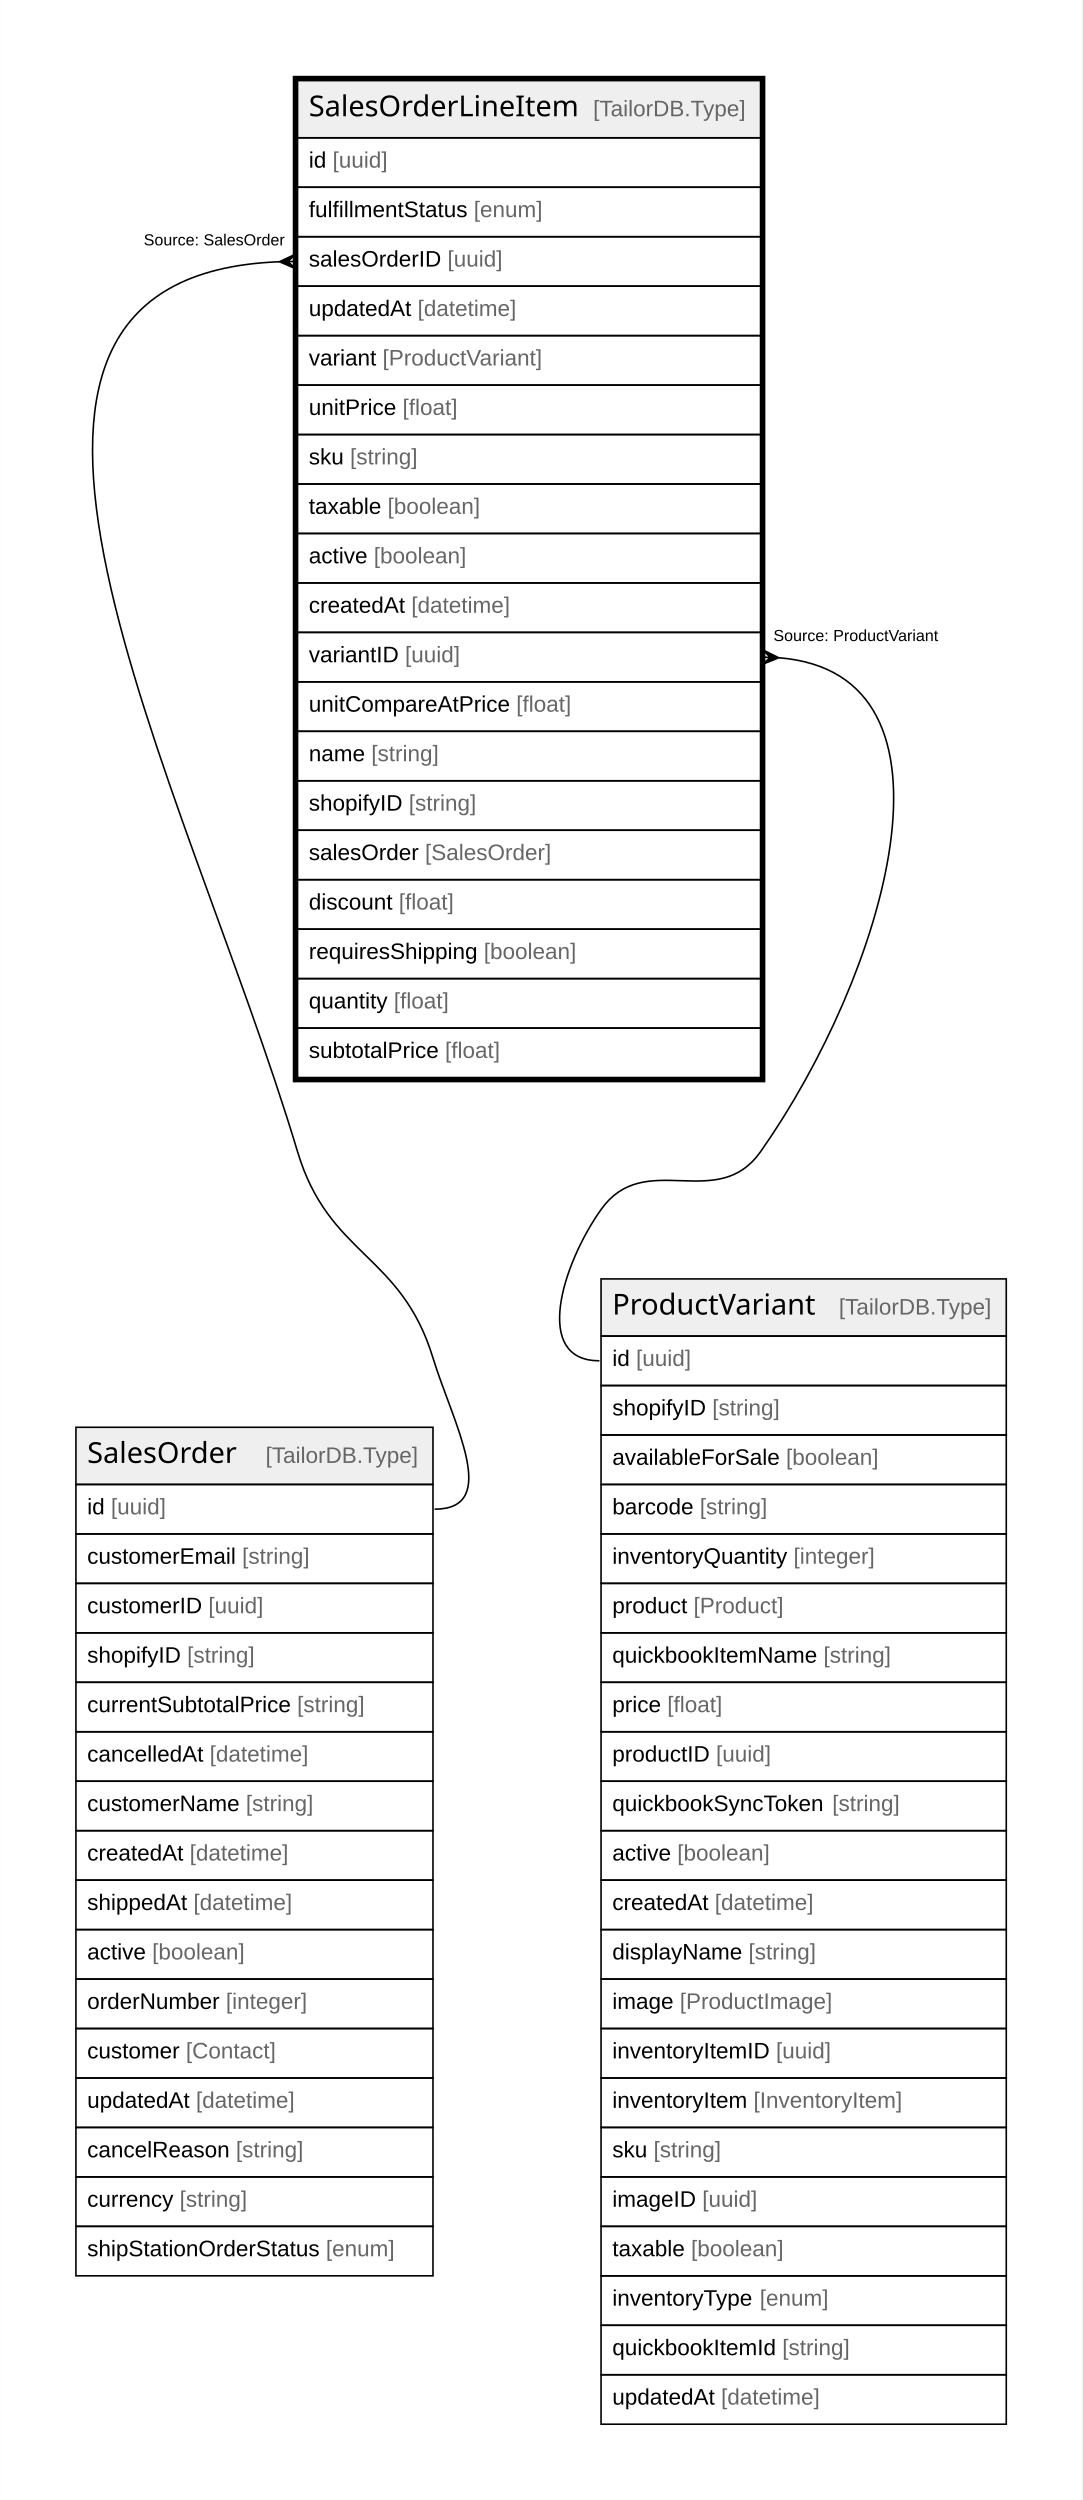
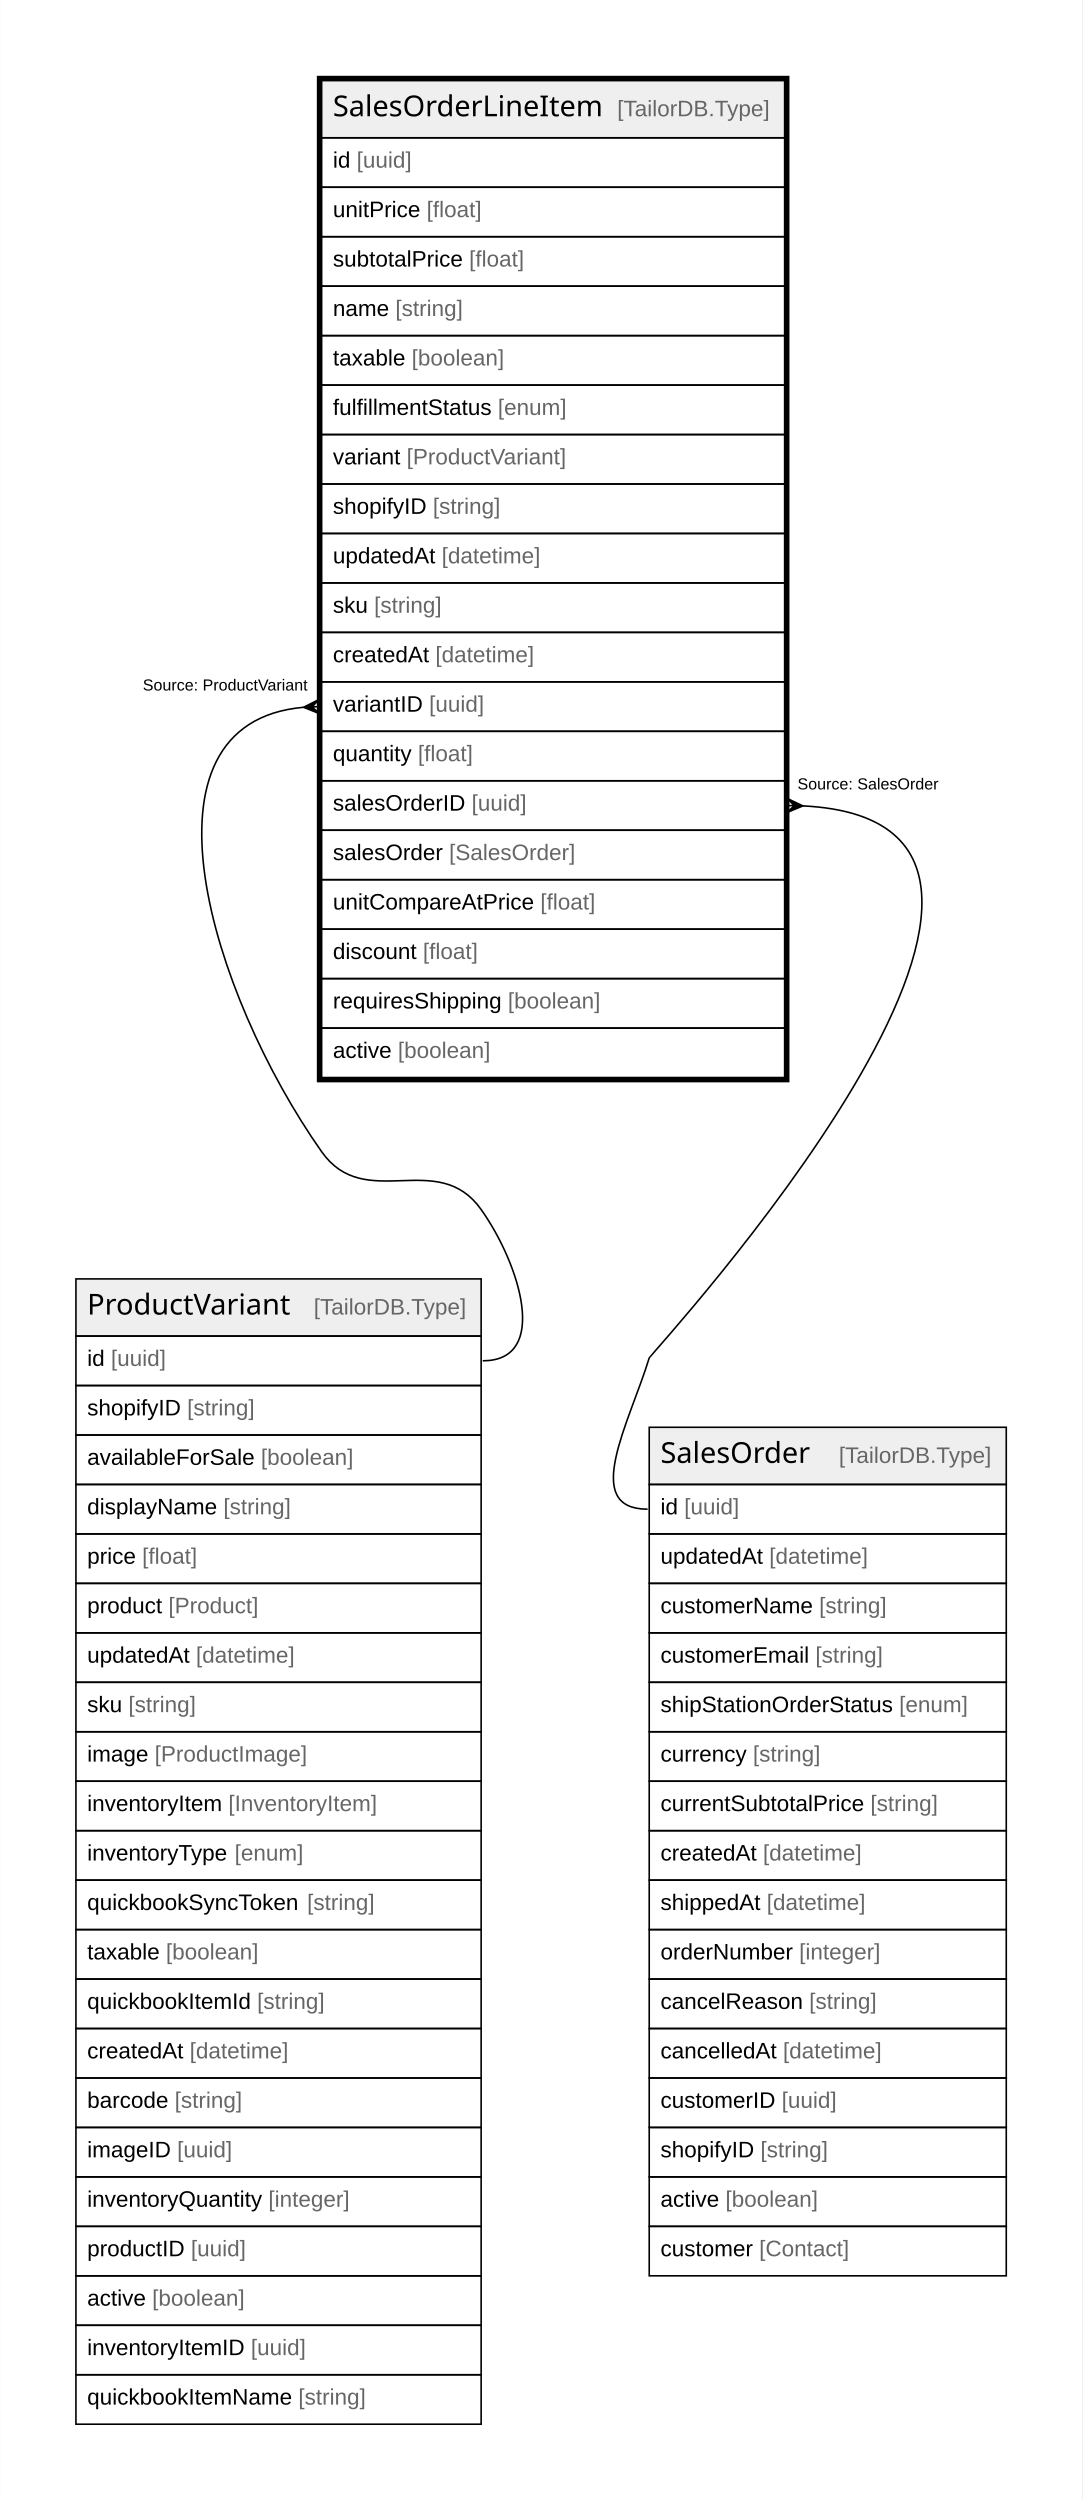
<svg xmlns="http://www.w3.org/2000/svg" width="674pt" height="1557pt" viewBox="0.00 0.00 673.74 1556.80">
  <g id="graph0" class="graph" transform="scale(1 1) rotate(0) translate(4 1552.8)">
    <polygon fill="white" stroke="none" points="-4,4 -4,-1552.8 669.74,-1552.8 669.74,4 -4,4" />
    <g id="node1" class="node">
-       <polygon fill="#efefef" stroke="none" points="181.21,-1467 181.21,-1502.6 469.52,-1502.6 469.52,-1467 181.21,-1467" />
-       <polygon fill="none" stroke="black" points="181.21,-1467 181.21,-1502.6 469.52,-1502.6 469.52,-1467 181.21,-1467" />
-       <text text-anchor="start" x="188.21" y="-1480.4" font-family="Arial Bold" font-size="18.00">SalesOrderLineItem</text>
-       <text text-anchor="start" x="334.16" y="-1480.4" font-family="Arial" font-size="14.00">    </text>
-       <text text-anchor="start" x="365.27" y="-1480.4" font-family="Arial" font-size="14.00" fill="#666666">[TailorDB.Type]</text>
-       <polygon fill="none" stroke="black" points="181.21,-1436.2 181.21,-1467 469.52,-1467 469.52,-1436.2 181.21,-1436.2" />
-       <text text-anchor="start" x="188.21" y="-1448.4" font-family="Arial" font-size="14.00">id </text>
-       <text text-anchor="start" x="203" y="-1448.4" font-family="Arial" font-size="14.00" fill="#666666">[uuid]</text>
-       <polygon fill="none" stroke="black" points="181.21,-1405.4 181.21,-1436.2 469.52,-1436.2 469.52,-1405.4 181.21,-1405.4" />
-       <text text-anchor="start" x="188.21" y="-1417.6" font-family="Arial" font-size="14.00">fulfillmentStatus </text>
-       <text text-anchor="start" x="290.92" y="-1417.6" font-family="Arial" font-size="14.00" fill="#666666">[enum]</text>
-       <polygon fill="none" stroke="black" points="181.21,-1374.6 181.21,-1405.4 469.52,-1405.4 469.52,-1374.6 181.21,-1374.6" />
-       <text text-anchor="start" x="188.21" y="-1386.8" font-family="Arial" font-size="14.00">salesOrderID </text>
-       <text text-anchor="start" x="274.57" y="-1386.8" font-family="Arial" font-size="14.00" fill="#666666">[uuid]</text>
-       <polygon fill="none" stroke="black" points="181.21,-1343.8 181.21,-1374.6 469.52,-1374.6 469.52,-1343.8 181.21,-1343.8" />
-       <text text-anchor="start" x="188.21" y="-1356" font-family="Arial" font-size="14.00">updatedAt </text>
-       <text text-anchor="start" x="255.94" y="-1356" font-family="Arial" font-size="14.00" fill="#666666">[datetime]</text>
-       <polygon fill="none" stroke="black" points="181.21,-1313 181.21,-1343.8 469.52,-1343.8 469.52,-1313 181.21,-1313" />
-       <text text-anchor="start" x="188.21" y="-1325.2" font-family="Arial" font-size="14.00">variant </text>
-       <text text-anchor="start" x="234.12" y="-1325.2" font-family="Arial" font-size="14.00" fill="#666666">[ProductVariant]</text>
-       <polygon fill="none" stroke="black" points="181.21,-1282.2 181.21,-1313 469.52,-1313 469.52,-1282.2 181.21,-1282.2" />
-       <text text-anchor="start" x="188.21" y="-1294.4" font-family="Arial" font-size="14.00">unitPrice </text>
-       <text text-anchor="start" x="246.57" y="-1294.4" font-family="Arial" font-size="14.00" fill="#666666">[float]</text>
-       <polygon fill="none" stroke="black" points="181.21,-1251.4 181.21,-1282.2 469.52,-1282.2 469.52,-1251.4 181.21,-1251.4" />
-       <text text-anchor="start" x="188.21" y="-1263.6" font-family="Arial" font-size="14.00">sku </text>
-       <text text-anchor="start" x="213.89" y="-1263.6" font-family="Arial" font-size="14.00" fill="#666666">[string]</text>
-       <polygon fill="none" stroke="black" points="181.21,-1220.6 181.21,-1251.4 469.52,-1251.4 469.52,-1220.6 181.21,-1220.6" />
-       <text text-anchor="start" x="188.21" y="-1232.8" font-family="Arial" font-size="14.00">taxable </text>
-       <text text-anchor="start" x="237.25" y="-1232.8" font-family="Arial" font-size="14.00" fill="#666666">[boolean]</text>
-       <polygon fill="none" stroke="black" points="181.21,-1189.8 181.21,-1220.6 469.52,-1220.6 469.52,-1189.8 181.21,-1189.8" />
-       <text text-anchor="start" x="188.21" y="-1202" font-family="Arial" font-size="14.00">active </text>
-       <text text-anchor="start" x="228.68" y="-1202" font-family="Arial" font-size="14.00" fill="#666666">[boolean]</text>
-       <polygon fill="none" stroke="black" points="181.21,-1159 181.21,-1189.8 469.52,-1189.8 469.52,-1159 181.21,-1159" />
-       <text text-anchor="start" x="188.21" y="-1171.2" font-family="Arial" font-size="14.00">createdAt </text>
-       <text text-anchor="start" x="252.03" y="-1171.2" font-family="Arial" font-size="14.00" fill="#666666">[datetime]</text>
-       <polygon fill="none" stroke="black" points="181.21,-1128.2 181.21,-1159 469.52,-1159 469.52,-1128.2 181.21,-1128.2" />
-       <text text-anchor="start" x="188.21" y="-1140.4" font-family="Arial" font-size="14.00">variantID </text>
-       <text text-anchor="start" x="248.12" y="-1140.4" font-family="Arial" font-size="14.00" fill="#666666">[uuid]</text>
-       <polygon fill="none" stroke="black" points="181.21,-1097.4 181.21,-1128.2 469.52,-1128.2 469.52,-1097.4 181.21,-1097.4" />
-       <text text-anchor="start" x="188.21" y="-1109.6" font-family="Arial" font-size="14.00">unitCompareAtPrice </text>
-       <text text-anchor="start" x="317.38" y="-1109.6" font-family="Arial" font-size="14.00" fill="#666666">[float]</text>
-       <polygon fill="none" stroke="black" points="181.21,-1066.6 181.21,-1097.4 469.52,-1097.4 469.52,-1066.6 181.21,-1066.6" />
-       <text text-anchor="start" x="188.21" y="-1078.8" font-family="Arial" font-size="14.00">name </text>
-       <text text-anchor="start" x="227.12" y="-1078.8" font-family="Arial" font-size="14.00" fill="#666666">[string]</text>
-       <polygon fill="none" stroke="black" points="181.21,-1035.8 181.21,-1066.6 469.52,-1066.6 469.52,-1035.8 181.21,-1035.8" />
-       <text text-anchor="start" x="188.21" y="-1048" font-family="Arial" font-size="14.00">shopifyID </text>
-       <text text-anchor="start" x="250.46" y="-1048" font-family="Arial" font-size="14.00" fill="#666666">[string]</text>
-       <polygon fill="none" stroke="black" points="181.21,-1005 181.21,-1035.8 469.52,-1035.8 469.52,-1005 181.21,-1005" />
-       <text text-anchor="start" x="188.21" y="-1017.2" font-family="Arial" font-size="14.00">salesOrder </text>
-       <text text-anchor="start" x="260.57" y="-1017.2" font-family="Arial" font-size="14.00" fill="#666666">[SalesOrder]</text>
-       <polygon fill="none" stroke="black" points="181.21,-974.2 181.21,-1005 469.52,-1005 469.52,-974.2 181.21,-974.2" />
-       <text text-anchor="start" x="188.21" y="-986.4" font-family="Arial" font-size="14.00">discount </text>
-       <text text-anchor="start" x="244.25" y="-986.4" font-family="Arial" font-size="14.00" fill="#666666">[float]</text>
-       <polygon fill="none" stroke="black" points="181.21,-943.4 181.21,-974.2 469.52,-974.2 469.52,-943.4 181.21,-943.4" />
-       <text text-anchor="start" x="188.21" y="-955.6" font-family="Arial" font-size="14.00">requiresShipping </text>
-       <text text-anchor="start" x="297.17" y="-955.6" font-family="Arial" font-size="14.00" fill="#666666">[boolean]</text>
-       <polygon fill="none" stroke="black" points="181.21,-912.6 181.21,-943.4 469.52,-943.4 469.52,-912.6 181.21,-912.6" />
-       <text text-anchor="start" x="188.21" y="-924.8" font-family="Arial" font-size="14.00">quantity </text>
-       <text text-anchor="start" x="241.14" y="-924.8" font-family="Arial" font-size="14.00" fill="#666666">[float]</text>
-       <polygon fill="none" stroke="black" points="181.21,-881.8 181.21,-912.6 469.52,-912.6 469.52,-881.8 181.21,-881.8" />
-       <text text-anchor="start" x="188.21" y="-894" font-family="Arial" font-size="14.00">subtotalPrice </text>
-       <text text-anchor="start" x="273.03" y="-894" font-family="Arial" font-size="14.00" fill="#666666">[float]</text>
-       <polygon fill="none" stroke="black" stroke-width="3" points="179.71,-880.3 179.71,-1504.1 471.02,-1504.1 471.02,-880.3 179.71,-880.3" />
+       <polygon fill="#efefef" stroke="none" points="196.21,-1467 196.21,-1502.6 484.52,-1502.6 484.52,-1467 196.21,-1467" />
+       <polygon fill="none" stroke="black" points="196.21,-1467 196.21,-1502.6 484.52,-1502.6 484.52,-1467 196.21,-1467" />
+       <text text-anchor="start" x="203.21" y="-1480.4" font-family="Arial Bold" font-size="18.00">SalesOrderLineItem</text>
+       <text text-anchor="start" x="349.16" y="-1480.4" font-family="Arial" font-size="14.00">    </text>
+       <text text-anchor="start" x="380.27" y="-1480.4" font-family="Arial" font-size="14.00" fill="#666666">[TailorDB.Type]</text>
+       <polygon fill="none" stroke="black" points="196.21,-1436.2 196.21,-1467 484.52,-1467 484.52,-1436.2 196.21,-1436.2" />
+       <text text-anchor="start" x="203.21" y="-1448.4" font-family="Arial" font-size="14.00">id </text>
+       <text text-anchor="start" x="218" y="-1448.4" font-family="Arial" font-size="14.00" fill="#666666">[uuid]</text>
+       <polygon fill="none" stroke="black" points="196.21,-1405.4 196.21,-1436.2 484.52,-1436.2 484.52,-1405.4 196.21,-1405.4" />
+       <text text-anchor="start" x="203.21" y="-1417.6" font-family="Arial" font-size="14.00">unitPrice </text>
+       <text text-anchor="start" x="261.57" y="-1417.6" font-family="Arial" font-size="14.00" fill="#666666">[float]</text>
+       <polygon fill="none" stroke="black" points="196.21,-1374.6 196.21,-1405.4 484.52,-1405.4 484.52,-1374.6 196.21,-1374.6" />
+       <text text-anchor="start" x="203.21" y="-1386.8" font-family="Arial" font-size="14.00">subtotalPrice </text>
+       <text text-anchor="start" x="288.03" y="-1386.8" font-family="Arial" font-size="14.00" fill="#666666">[float]</text>
+       <polygon fill="none" stroke="black" points="196.21,-1343.8 196.21,-1374.6 484.52,-1374.6 484.52,-1343.8 196.21,-1343.8" />
+       <text text-anchor="start" x="203.21" y="-1356" font-family="Arial" font-size="14.00">name </text>
+       <text text-anchor="start" x="242.12" y="-1356" font-family="Arial" font-size="14.00" fill="#666666">[string]</text>
+       <polygon fill="none" stroke="black" points="196.21,-1313 196.21,-1343.8 484.52,-1343.8 484.52,-1313 196.21,-1313" />
+       <text text-anchor="start" x="203.21" y="-1325.2" font-family="Arial" font-size="14.00">taxable </text>
+       <text text-anchor="start" x="252.25" y="-1325.2" font-family="Arial" font-size="14.00" fill="#666666">[boolean]</text>
+       <polygon fill="none" stroke="black" points="196.21,-1282.2 196.21,-1313 484.52,-1313 484.52,-1282.2 196.21,-1282.2" />
+       <text text-anchor="start" x="203.21" y="-1294.4" font-family="Arial" font-size="14.00">fulfillmentStatus </text>
+       <text text-anchor="start" x="305.92" y="-1294.4" font-family="Arial" font-size="14.00" fill="#666666">[enum]</text>
+       <polygon fill="none" stroke="black" points="196.21,-1251.4 196.21,-1282.2 484.52,-1282.2 484.52,-1251.4 196.21,-1251.4" />
+       <text text-anchor="start" x="203.21" y="-1263.6" font-family="Arial" font-size="14.00">variant </text>
+       <text text-anchor="start" x="249.12" y="-1263.6" font-family="Arial" font-size="14.00" fill="#666666">[ProductVariant]</text>
+       <polygon fill="none" stroke="black" points="196.21,-1220.6 196.21,-1251.4 484.52,-1251.4 484.52,-1220.6 196.21,-1220.6" />
+       <text text-anchor="start" x="203.21" y="-1232.8" font-family="Arial" font-size="14.00">shopifyID </text>
+       <text text-anchor="start" x="265.46" y="-1232.8" font-family="Arial" font-size="14.00" fill="#666666">[string]</text>
+       <polygon fill="none" stroke="black" points="196.21,-1189.8 196.21,-1220.6 484.52,-1220.6 484.52,-1189.8 196.21,-1189.8" />
+       <text text-anchor="start" x="203.21" y="-1202" font-family="Arial" font-size="14.00">updatedAt </text>
+       <text text-anchor="start" x="270.94" y="-1202" font-family="Arial" font-size="14.00" fill="#666666">[datetime]</text>
+       <polygon fill="none" stroke="black" points="196.21,-1159 196.21,-1189.8 484.52,-1189.8 484.52,-1159 196.21,-1159" />
+       <text text-anchor="start" x="203.21" y="-1171.2" font-family="Arial" font-size="14.00">sku </text>
+       <text text-anchor="start" x="228.89" y="-1171.2" font-family="Arial" font-size="14.00" fill="#666666">[string]</text>
+       <polygon fill="none" stroke="black" points="196.21,-1128.2 196.21,-1159 484.52,-1159 484.52,-1128.2 196.21,-1128.2" />
+       <text text-anchor="start" x="203.21" y="-1140.4" font-family="Arial" font-size="14.00">createdAt </text>
+       <text text-anchor="start" x="267.03" y="-1140.4" font-family="Arial" font-size="14.00" fill="#666666">[datetime]</text>
+       <polygon fill="none" stroke="black" points="196.21,-1097.4 196.21,-1128.2 484.52,-1128.2 484.52,-1097.4 196.21,-1097.4" />
+       <text text-anchor="start" x="203.21" y="-1109.6" font-family="Arial" font-size="14.00">variantID </text>
+       <text text-anchor="start" x="263.12" y="-1109.6" font-family="Arial" font-size="14.00" fill="#666666">[uuid]</text>
+       <polygon fill="none" stroke="black" points="196.21,-1066.6 196.21,-1097.4 484.52,-1097.4 484.52,-1066.6 196.21,-1066.6" />
+       <text text-anchor="start" x="203.21" y="-1078.8" font-family="Arial" font-size="14.00">quantity </text>
+       <text text-anchor="start" x="256.14" y="-1078.8" font-family="Arial" font-size="14.00" fill="#666666">[float]</text>
+       <polygon fill="none" stroke="black" points="196.21,-1035.8 196.21,-1066.6 484.52,-1066.6 484.52,-1035.8 196.21,-1035.8" />
+       <text text-anchor="start" x="203.21" y="-1048" font-family="Arial" font-size="14.00">salesOrderID </text>
+       <text text-anchor="start" x="289.57" y="-1048" font-family="Arial" font-size="14.00" fill="#666666">[uuid]</text>
+       <polygon fill="none" stroke="black" points="196.21,-1005 196.21,-1035.8 484.52,-1035.8 484.52,-1005 196.21,-1005" />
+       <text text-anchor="start" x="203.21" y="-1017.2" font-family="Arial" font-size="14.00">salesOrder </text>
+       <text text-anchor="start" x="275.57" y="-1017.2" font-family="Arial" font-size="14.00" fill="#666666">[SalesOrder]</text>
+       <polygon fill="none" stroke="black" points="196.21,-974.2 196.21,-1005 484.52,-1005 484.52,-974.2 196.21,-974.2" />
+       <text text-anchor="start" x="203.21" y="-986.4" font-family="Arial" font-size="14.00">unitCompareAtPrice </text>
+       <text text-anchor="start" x="332.38" y="-986.4" font-family="Arial" font-size="14.00" fill="#666666">[float]</text>
+       <polygon fill="none" stroke="black" points="196.21,-943.4 196.21,-974.2 484.52,-974.2 484.52,-943.4 196.21,-943.4" />
+       <text text-anchor="start" x="203.21" y="-955.6" font-family="Arial" font-size="14.00">discount </text>
+       <text text-anchor="start" x="259.25" y="-955.6" font-family="Arial" font-size="14.00" fill="#666666">[float]</text>
+       <polygon fill="none" stroke="black" points="196.21,-912.6 196.21,-943.4 484.52,-943.4 484.52,-912.6 196.21,-912.6" />
+       <text text-anchor="start" x="203.21" y="-924.8" font-family="Arial" font-size="14.00">requiresShipping </text>
+       <text text-anchor="start" x="312.17" y="-924.8" font-family="Arial" font-size="14.00" fill="#666666">[boolean]</text>
+       <polygon fill="none" stroke="black" points="196.21,-881.8 196.21,-912.6 484.52,-912.6 484.52,-881.8 196.21,-881.8" />
+       <text text-anchor="start" x="203.21" y="-894" font-family="Arial" font-size="14.00">active </text>
+       <text text-anchor="start" x="243.68" y="-894" font-family="Arial" font-size="14.00" fill="#666666">[boolean]</text>
+       <polygon fill="none" stroke="black" stroke-width="3" points="194.71,-880.3 194.71,-1504.1 486.02,-1504.1 486.02,-880.3 194.71,-880.3" />
    </g>
    <g id="node2" class="node">
-       <polygon fill="#efefef" stroke="none" points="43.2,-628.4 43.2,-664 265.54,-664 265.54,-628.4 43.2,-628.4" />
-       <polygon fill="none" stroke="black" points="43.2,-628.4 43.2,-664 265.54,-664 265.54,-628.4 43.2,-628.4" />
-       <text text-anchor="start" x="50.2" y="-641.8" font-family="Arial Bold" font-size="18.00">SalesOrder</text>
-       <text text-anchor="start" x="130.17" y="-641.8" font-family="Arial" font-size="14.00">    </text>
-       <text text-anchor="start" x="161.29" y="-641.8" font-family="Arial" font-size="14.00" fill="#666666">[TailorDB.Type]</text>
-       <polygon fill="none" stroke="black" points="43.2,-597.6 43.2,-628.4 265.54,-628.4 265.54,-597.6 43.2,-597.6" />
-       <text text-anchor="start" x="50.2" y="-609.8" font-family="Arial" font-size="14.00">id </text>
-       <text text-anchor="start" x="64.99" y="-609.8" font-family="Arial" font-size="14.00" fill="#666666">[uuid]</text>
-       <polygon fill="none" stroke="black" points="43.2,-566.8 43.2,-597.6 265.54,-597.6 265.54,-566.8 43.2,-566.8" />
-       <text text-anchor="start" x="50.2" y="-579" font-family="Arial" font-size="14.00">customerEmail </text>
-       <text text-anchor="start" x="146.67" y="-579" font-family="Arial" font-size="14.00" fill="#666666">[string]</text>
-       <polygon fill="none" stroke="black" points="43.2,-536 43.2,-566.8 265.54,-566.8 265.54,-536 43.2,-536" />
-       <text text-anchor="start" x="50.2" y="-548.2" font-family="Arial" font-size="14.00">customerID </text>
-       <text text-anchor="start" x="125.66" y="-548.2" font-family="Arial" font-size="14.00" fill="#666666">[uuid]</text>
-       <polygon fill="none" stroke="black" points="43.2,-505.2 43.2,-536 265.54,-536 265.54,-505.2 43.2,-505.2" />
-       <text text-anchor="start" x="50.2" y="-517.4" font-family="Arial" font-size="14.00">shopifyID </text>
-       <text text-anchor="start" x="112.45" y="-517.4" font-family="Arial" font-size="14.00" fill="#666666">[string]</text>
-       <polygon fill="none" stroke="black" points="43.2,-474.4 43.2,-505.2 265.54,-505.2 265.54,-474.4 43.2,-474.4" />
-       <text text-anchor="start" x="50.2" y="-486.6" font-family="Arial" font-size="14.00">currentSubtotalPrice </text>
-       <text text-anchor="start" x="180.93" y="-486.6" font-family="Arial" font-size="14.00" fill="#666666">[string]</text>
-       <polygon fill="none" stroke="black" points="43.2,-443.6 43.2,-474.4 265.54,-474.4 265.54,-443.6 43.2,-443.6" />
-       <text text-anchor="start" x="50.2" y="-455.8" font-family="Arial" font-size="14.00">cancelledAt </text>
-       <text text-anchor="start" x="126.47" y="-455.8" font-family="Arial" font-size="14.00" fill="#666666">[datetime]</text>
-       <polygon fill="none" stroke="black" points="43.2,-412.8 43.2,-443.6 265.54,-443.6 265.54,-412.8 43.2,-412.8" />
-       <text text-anchor="start" x="50.2" y="-425" font-family="Arial" font-size="14.00">customerName </text>
-       <text text-anchor="start" x="149.01" y="-425" font-family="Arial" font-size="14.00" fill="#666666">[string]</text>
-       <polygon fill="none" stroke="black" points="43.2,-382 43.2,-412.8 265.54,-412.8 265.54,-382 43.2,-382" />
-       <text text-anchor="start" x="50.2" y="-394.2" font-family="Arial" font-size="14.00">createdAt </text>
-       <text text-anchor="start" x="114.01" y="-394.2" font-family="Arial" font-size="14.00" fill="#666666">[datetime]</text>
-       <polygon fill="none" stroke="black" points="43.2,-351.2 43.2,-382 265.54,-382 265.54,-351.2 43.2,-351.2" />
-       <text text-anchor="start" x="50.2" y="-363.4" font-family="Arial" font-size="14.00">shippedAt </text>
-       <text text-anchor="start" x="116.36" y="-363.4" font-family="Arial" font-size="14.00" fill="#666666">[datetime]</text>
-       <polygon fill="none" stroke="black" points="43.2,-320.4 43.2,-351.2 265.54,-351.2 265.54,-320.4 43.2,-320.4" />
-       <text text-anchor="start" x="50.2" y="-332.6" font-family="Arial" font-size="14.00">active </text>
-       <text text-anchor="start" x="90.66" y="-332.6" font-family="Arial" font-size="14.00" fill="#666666">[boolean]</text>
-       <polygon fill="none" stroke="black" points="43.2,-289.6 43.2,-320.4 265.54,-320.4 265.54,-289.6 43.2,-289.6" />
-       <text text-anchor="start" x="50.2" y="-301.8" font-family="Arial" font-size="14.00">orderNumber </text>
-       <text text-anchor="start" x="136.57" y="-301.8" font-family="Arial" font-size="14.00" fill="#666666">[integer]</text>
-       <polygon fill="none" stroke="black" points="43.2,-258.8 43.2,-289.6 265.54,-289.6 265.54,-258.8 43.2,-258.8" />
-       <text text-anchor="start" x="50.2" y="-271" font-family="Arial" font-size="14.00">customer </text>
-       <text text-anchor="start" x="111.66" y="-271" font-family="Arial" font-size="14.00" fill="#666666">[Contact]</text>
-       <polygon fill="none" stroke="black" points="43.2,-228 43.2,-258.8 265.54,-258.8 265.54,-228 43.2,-228" />
-       <text text-anchor="start" x="50.2" y="-240.2" font-family="Arial" font-size="14.00">updatedAt </text>
-       <text text-anchor="start" x="117.92" y="-240.2" font-family="Arial" font-size="14.00" fill="#666666">[datetime]</text>
-       <polygon fill="none" stroke="black" points="43.2,-197.2 43.2,-228 265.54,-228 265.54,-197.2 43.2,-197.2" />
-       <text text-anchor="start" x="50.2" y="-209.4" font-family="Arial" font-size="14.00">cancelReason </text>
-       <text text-anchor="start" x="142.81" y="-209.4" font-family="Arial" font-size="14.00" fill="#666666">[string]</text>
-       <polygon fill="none" stroke="black" points="43.2,-166.4 43.2,-197.2 265.54,-197.2 265.54,-166.4 43.2,-166.4" />
-       <text text-anchor="start" x="50.2" y="-178.6" font-family="Arial" font-size="14.00">currency </text>
-       <text text-anchor="start" x="107.77" y="-178.6" font-family="Arial" font-size="14.00" fill="#666666">[string]</text>
-       <polygon fill="none" stroke="black" points="43.2,-135.6 43.2,-166.4 265.54,-166.4 265.54,-135.6 43.2,-135.6" />
-       <text text-anchor="start" x="50.2" y="-147.8" font-family="Arial" font-size="14.00">shipStationOrderStatus </text>
-       <text text-anchor="start" x="198.83" y="-147.8" font-family="Arial" font-size="14.00" fill="#666666">[enum]</text>
+       <polygon fill="#efefef" stroke="none" points="43.2,-720.8 43.2,-756.4 295.53,-756.4 295.53,-720.8 43.2,-720.8" />
+       <polygon fill="none" stroke="black" points="43.2,-720.8 43.2,-756.4 295.53,-756.4 295.53,-720.8 43.2,-720.8" />
+       <text text-anchor="start" x="50.2" y="-734.2" font-family="Arial Bold" font-size="18.00">ProductVariant</text>
+       <text text-anchor="start" x="160.17" y="-734.2" font-family="Arial" font-size="14.00">    </text>
+       <text text-anchor="start" x="191.29" y="-734.2" font-family="Arial" font-size="14.00" fill="#666666">[TailorDB.Type]</text>
+       <polygon fill="none" stroke="black" points="43.2,-690 43.2,-720.8 295.53,-720.8 295.53,-690 43.2,-690" />
+       <text text-anchor="start" x="50.2" y="-702.2" font-family="Arial" font-size="14.00">id </text>
+       <text text-anchor="start" x="64.99" y="-702.2" font-family="Arial" font-size="14.00" fill="#666666">[uuid]</text>
+       <polygon fill="none" stroke="black" points="43.2,-659.2 43.2,-690 295.53,-690 295.53,-659.2 43.2,-659.2" />
+       <text text-anchor="start" x="50.2" y="-671.4" font-family="Arial" font-size="14.00">shopifyID </text>
+       <text text-anchor="start" x="112.45" y="-671.4" font-family="Arial" font-size="14.00" fill="#666666">[string]</text>
+       <polygon fill="none" stroke="black" points="43.2,-628.4 43.2,-659.2 295.53,-659.2 295.53,-628.4 43.2,-628.4" />
+       <text text-anchor="start" x="50.2" y="-640.6" font-family="Arial" font-size="14.00">availableForSale </text>
+       <text text-anchor="start" x="158.37" y="-640.6" font-family="Arial" font-size="14.00" fill="#666666">[boolean]</text>
+       <polygon fill="none" stroke="black" points="43.2,-597.6 43.2,-628.4 295.53,-628.4 295.53,-597.6 43.2,-597.6" />
+       <text text-anchor="start" x="50.2" y="-609.8" font-family="Arial" font-size="14.00">displayName </text>
+       <text text-anchor="start" x="135.01" y="-609.8" font-family="Arial" font-size="14.00" fill="#666666">[string]</text>
+       <polygon fill="none" stroke="black" points="43.2,-566.8 43.2,-597.6 295.53,-597.6 295.53,-566.8 43.2,-566.8" />
+       <text text-anchor="start" x="50.2" y="-579" font-family="Arial" font-size="14.00">price </text>
+       <text text-anchor="start" x="84.43" y="-579" font-family="Arial" font-size="14.00" fill="#666666">[float]</text>
+       <polygon fill="none" stroke="black" points="43.2,-536 43.2,-566.8 295.53,-566.8 295.53,-536 43.2,-536" />
+       <text text-anchor="start" x="50.2" y="-548.2" font-family="Arial" font-size="14.00">product </text>
+       <text text-anchor="start" x="100.79" y="-548.2" font-family="Arial" font-size="14.00" fill="#666666">[Product]</text>
+       <polygon fill="none" stroke="black" points="43.2,-505.2 43.2,-536 295.53,-536 295.53,-505.2 43.2,-505.2" />
+       <text text-anchor="start" x="50.2" y="-517.4" font-family="Arial" font-size="14.00">updatedAt </text>
+       <text text-anchor="start" x="117.92" y="-517.4" font-family="Arial" font-size="14.00" fill="#666666">[datetime]</text>
+       <polygon fill="none" stroke="black" points="43.2,-474.4 43.2,-505.2 295.53,-505.2 295.53,-474.4 43.2,-474.4" />
+       <text text-anchor="start" x="50.2" y="-486.6" font-family="Arial" font-size="14.00">sku </text>
+       <text text-anchor="start" x="75.88" y="-486.6" font-family="Arial" font-size="14.00" fill="#666666">[string]</text>
+       <polygon fill="none" stroke="black" points="43.2,-443.6 43.2,-474.4 295.53,-474.4 295.53,-443.6 43.2,-443.6" />
+       <text text-anchor="start" x="50.2" y="-455.8" font-family="Arial" font-size="14.00">image </text>
+       <text text-anchor="start" x="92.22" y="-455.8" font-family="Arial" font-size="14.00" fill="#666666">[ProductImage]</text>
+       <polygon fill="none" stroke="black" points="43.2,-412.8 43.2,-443.6 295.53,-443.6 295.53,-412.8 43.2,-412.8" />
+       <text text-anchor="start" x="50.2" y="-425" font-family="Arial" font-size="14.00">inventoryItem </text>
+       <text text-anchor="start" x="138.12" y="-425" font-family="Arial" font-size="14.00" fill="#666666">[InventoryItem]</text>
+       <polygon fill="none" stroke="black" points="43.2,-382 43.2,-412.8 295.53,-412.8 295.53,-382 43.2,-382" />
+       <text text-anchor="start" x="50.2" y="-394.2" font-family="Arial" font-size="14.00">inventoryType </text>
+       <text text-anchor="start" x="142.02" y="-394.2" font-family="Arial" font-size="14.00" fill="#666666">[enum]</text>
+       <polygon fill="none" stroke="black" points="43.2,-351.2 43.2,-382 295.53,-382 295.53,-351.2 43.2,-351.2" />
+       <text text-anchor="start" x="50.2" y="-363.4" font-family="Arial" font-size="14.00">quickbookSyncToken </text>
+       <text text-anchor="start" x="187.16" y="-363.4" font-family="Arial" font-size="14.00" fill="#666666">[string]</text>
+       <polygon fill="none" stroke="black" points="43.2,-320.4 43.2,-351.2 295.53,-351.2 295.53,-320.4 43.2,-320.4" />
+       <text text-anchor="start" x="50.2" y="-332.6" font-family="Arial" font-size="14.00">taxable </text>
+       <text text-anchor="start" x="99.23" y="-332.6" font-family="Arial" font-size="14.00" fill="#666666">[boolean]</text>
+       <polygon fill="none" stroke="black" points="43.2,-289.6 43.2,-320.4 295.53,-320.4 295.53,-289.6 43.2,-289.6" />
+       <text text-anchor="start" x="50.2" y="-301.8" font-family="Arial" font-size="14.00">quickbookItemId </text>
+       <text text-anchor="start" x="156.03" y="-301.8" font-family="Arial" font-size="14.00" fill="#666666">[string]</text>
+       <polygon fill="none" stroke="black" points="43.2,-258.8 43.2,-289.6 295.53,-289.6 295.53,-258.8 43.2,-258.8" />
+       <text text-anchor="start" x="50.2" y="-271" font-family="Arial" font-size="14.00">createdAt </text>
+       <text text-anchor="start" x="114.01" y="-271" font-family="Arial" font-size="14.00" fill="#666666">[datetime]</text>
+       <polygon fill="none" stroke="black" points="43.2,-228 43.2,-258.8 295.53,-258.8 295.53,-228 43.2,-228" />
+       <text text-anchor="start" x="50.2" y="-240.2" font-family="Arial" font-size="14.00">barcode </text>
+       <text text-anchor="start" x="104.68" y="-240.2" font-family="Arial" font-size="14.00" fill="#666666">[string]</text>
+       <polygon fill="none" stroke="black" points="43.2,-197.2 43.2,-228 295.53,-228 295.53,-197.2 43.2,-197.2" />
+       <text text-anchor="start" x="50.2" y="-209.4" font-family="Arial" font-size="14.00">imageID </text>
+       <text text-anchor="start" x="106.22" y="-209.4" font-family="Arial" font-size="14.00" fill="#666666">[uuid]</text>
+       <polygon fill="none" stroke="black" points="43.2,-166.4 43.2,-197.2 295.53,-197.2 295.53,-166.4 43.2,-166.4" />
+       <text text-anchor="start" x="50.2" y="-178.6" font-family="Arial" font-size="14.00">inventoryQuantity </text>
+       <text text-anchor="start" x="163.03" y="-178.6" font-family="Arial" font-size="14.00" fill="#666666">[integer]</text>
+       <polygon fill="none" stroke="black" points="43.2,-135.6 43.2,-166.4 295.53,-166.4 295.53,-135.6 43.2,-135.6" />
+       <text text-anchor="start" x="50.2" y="-147.8" font-family="Arial" font-size="14.00">productID </text>
+       <text text-anchor="start" x="114.79" y="-147.8" font-family="Arial" font-size="14.00" fill="#666666">[uuid]</text>
+       <polygon fill="none" stroke="black" points="43.2,-104.8 43.2,-135.6 295.53,-135.6 295.53,-104.8 43.2,-104.8" />
+       <text text-anchor="start" x="50.2" y="-117" font-family="Arial" font-size="14.00">active </text>
+       <text text-anchor="start" x="90.66" y="-117" font-family="Arial" font-size="14.00" fill="#666666">[boolean]</text>
+       <polygon fill="none" stroke="black" points="43.2,-74 43.2,-104.8 295.53,-104.8 295.53,-74 43.2,-74" />
+       <text text-anchor="start" x="50.2" y="-86.2" font-family="Arial" font-size="14.00">inventoryItemID </text>
+       <text text-anchor="start" x="152.12" y="-86.2" font-family="Arial" font-size="14.00" fill="#666666">[uuid]</text>
+       <polygon fill="none" stroke="black" points="43.2,-43.2 43.2,-74 295.53,-74 295.53,-43.2 43.2,-43.2" />
+       <text text-anchor="start" x="50.2" y="-55.4" font-family="Arial" font-size="14.00">quickbookItemName </text>
+       <text text-anchor="start" x="181.7" y="-55.4" font-family="Arial" font-size="14.00" fill="#666666">[string]</text>
    </g>
    <g id="edge1" class="edge">
-       <path fill="none" stroke="black" d="M170,-1389.81C-61.21,-1381 111.42,-1068.27 181.21,-835.6 200.83,-770.21 245.63,-772.51 265.54,-707.2 277.74,-667.15 308.41,-613 266.54,-613" />
-       <polygon fill="black" stroke="black" points="169.88,-1389.81 179.8,-1394.49 175.22,-1389.91 179.55,-1389.99 179.55,-1389.99 179.55,-1389.99 175.22,-1389.91 179.96,-1385.49 169.88,-1389.81" />
-       <text text-anchor="start" x="85.4" y="-1400" font-family="Arial" font-size="10.00">Source: SalesOrder</text>
+       <path fill="none" stroke="black" d="M184.84,-1112.35C75.15,-1102.53 127.38,-933.39 196.21,-835.6 223.24,-797.21 268.37,-837.9 295.53,-799.6 319.75,-765.45 338.4,-705.4 296.53,-705.4" />
+       <polygon fill="black" stroke="black" points="184.89,-1112.35 194.68,-1117.28 190.22,-1112.58 194.54,-1112.77 194.54,-1112.77 194.54,-1112.77 190.22,-1112.58 195.07,-1108.29 184.89,-1112.35" />
+       <text text-anchor="start" x="84.82" y="-1122.8" font-family="Arial" font-size="10.00">Source: ProductVariant</text>
    </g>
    <g id="node3" class="node">
-       <polygon fill="#efefef" stroke="none" points="370.2,-720.8 370.2,-756.4 622.54,-756.4 622.54,-720.8 370.2,-720.8" />
-       <polygon fill="none" stroke="black" points="370.2,-720.8 370.2,-756.4 622.54,-756.4 622.54,-720.8 370.2,-720.8" />
-       <text text-anchor="start" x="377.2" y="-734.2" font-family="Arial Bold" font-size="18.00">ProductVariant</text>
-       <text text-anchor="start" x="487.17" y="-734.2" font-family="Arial" font-size="14.00">    </text>
-       <text text-anchor="start" x="518.29" y="-734.2" font-family="Arial" font-size="14.00" fill="#666666">[TailorDB.Type]</text>
-       <polygon fill="none" stroke="black" points="370.2,-690 370.2,-720.8 622.54,-720.8 622.54,-690 370.2,-690" />
-       <text text-anchor="start" x="377.2" y="-702.2" font-family="Arial" font-size="14.00">id </text>
-       <text text-anchor="start" x="391.99" y="-702.2" font-family="Arial" font-size="14.00" fill="#666666">[uuid]</text>
-       <polygon fill="none" stroke="black" points="370.2,-659.2 370.2,-690 622.54,-690 622.54,-659.2 370.2,-659.2" />
-       <text text-anchor="start" x="377.2" y="-671.4" font-family="Arial" font-size="14.00">shopifyID </text>
-       <text text-anchor="start" x="439.45" y="-671.4" font-family="Arial" font-size="14.00" fill="#666666">[string]</text>
-       <polygon fill="none" stroke="black" points="370.2,-628.4 370.2,-659.2 622.54,-659.2 622.54,-628.4 370.2,-628.4" />
-       <text text-anchor="start" x="377.2" y="-640.6" font-family="Arial" font-size="14.00">availableForSale </text>
-       <text text-anchor="start" x="485.37" y="-640.6" font-family="Arial" font-size="14.00" fill="#666666">[boolean]</text>
-       <polygon fill="none" stroke="black" points="370.2,-597.6 370.2,-628.4 622.54,-628.4 622.54,-597.6 370.2,-597.6" />
-       <text text-anchor="start" x="377.2" y="-609.8" font-family="Arial" font-size="14.00">barcode </text>
-       <text text-anchor="start" x="431.68" y="-609.8" font-family="Arial" font-size="14.00" fill="#666666">[string]</text>
-       <polygon fill="none" stroke="black" points="370.2,-566.8 370.2,-597.6 622.54,-597.6 622.54,-566.8 370.2,-566.8" />
-       <text text-anchor="start" x="377.2" y="-579" font-family="Arial" font-size="14.00">inventoryQuantity </text>
-       <text text-anchor="start" x="490.04" y="-579" font-family="Arial" font-size="14.00" fill="#666666">[integer]</text>
-       <polygon fill="none" stroke="black" points="370.2,-536 370.2,-566.8 622.54,-566.8 622.54,-536 370.2,-536" />
-       <text text-anchor="start" x="377.2" y="-548.2" font-family="Arial" font-size="14.00">product </text>
-       <text text-anchor="start" x="427.79" y="-548.2" font-family="Arial" font-size="14.00" fill="#666666">[Product]</text>
-       <polygon fill="none" stroke="black" points="370.2,-505.2 370.2,-536 622.54,-536 622.54,-505.2 370.2,-505.2" />
-       <text text-anchor="start" x="377.2" y="-517.4" font-family="Arial" font-size="14.00">quickbookItemName </text>
-       <text text-anchor="start" x="508.7" y="-517.4" font-family="Arial" font-size="14.00" fill="#666666">[string]</text>
-       <polygon fill="none" stroke="black" points="370.2,-474.4 370.2,-505.2 622.54,-505.2 622.54,-474.4 370.2,-474.4" />
-       <text text-anchor="start" x="377.2" y="-486.6" font-family="Arial" font-size="14.00">price </text>
-       <text text-anchor="start" x="411.44" y="-486.6" font-family="Arial" font-size="14.00" fill="#666666">[float]</text>
-       <polygon fill="none" stroke="black" points="370.2,-443.6 370.2,-474.4 622.54,-474.4 622.54,-443.6 370.2,-443.6" />
-       <text text-anchor="start" x="377.2" y="-455.8" font-family="Arial" font-size="14.00">productID </text>
-       <text text-anchor="start" x="441.79" y="-455.8" font-family="Arial" font-size="14.00" fill="#666666">[uuid]</text>
-       <polygon fill="none" stroke="black" points="370.2,-412.8 370.2,-443.6 622.54,-443.6 622.54,-412.8 370.2,-412.8" />
-       <text text-anchor="start" x="377.2" y="-425" font-family="Arial" font-size="14.00">quickbookSyncToken </text>
-       <text text-anchor="start" x="514.17" y="-425" font-family="Arial" font-size="14.00" fill="#666666">[string]</text>
-       <polygon fill="none" stroke="black" points="370.2,-382 370.2,-412.8 622.54,-412.8 622.54,-382 370.2,-382" />
-       <text text-anchor="start" x="377.2" y="-394.2" font-family="Arial" font-size="14.00">active </text>
-       <text text-anchor="start" x="417.66" y="-394.2" font-family="Arial" font-size="14.00" fill="#666666">[boolean]</text>
-       <polygon fill="none" stroke="black" points="370.2,-351.2 370.2,-382 622.54,-382 622.54,-351.2 370.2,-351.2" />
-       <text text-anchor="start" x="377.2" y="-363.4" font-family="Arial" font-size="14.00">createdAt </text>
-       <text text-anchor="start" x="441.01" y="-363.4" font-family="Arial" font-size="14.00" fill="#666666">[datetime]</text>
-       <polygon fill="none" stroke="black" points="370.2,-320.4 370.2,-351.2 622.54,-351.2 622.54,-320.4 370.2,-320.4" />
-       <text text-anchor="start" x="377.2" y="-332.6" font-family="Arial" font-size="14.00">displayName </text>
-       <text text-anchor="start" x="462.01" y="-332.6" font-family="Arial" font-size="14.00" fill="#666666">[string]</text>
-       <polygon fill="none" stroke="black" points="370.2,-289.6 370.2,-320.4 622.54,-320.4 622.54,-289.6 370.2,-289.6" />
-       <text text-anchor="start" x="377.2" y="-301.8" font-family="Arial" font-size="14.00">image </text>
-       <text text-anchor="start" x="419.22" y="-301.8" font-family="Arial" font-size="14.00" fill="#666666">[ProductImage]</text>
-       <polygon fill="none" stroke="black" points="370.2,-258.8 370.2,-289.6 622.54,-289.6 622.54,-258.8 370.2,-258.8" />
-       <text text-anchor="start" x="377.2" y="-271" font-family="Arial" font-size="14.00">inventoryItemID </text>
-       <text text-anchor="start" x="479.13" y="-271" font-family="Arial" font-size="14.00" fill="#666666">[uuid]</text>
-       <polygon fill="none" stroke="black" points="370.2,-228 370.2,-258.8 622.54,-258.8 622.54,-228 370.2,-228" />
-       <text text-anchor="start" x="377.2" y="-240.2" font-family="Arial" font-size="14.00">inventoryItem </text>
-       <text text-anchor="start" x="465.13" y="-240.2" font-family="Arial" font-size="14.00" fill="#666666">[InventoryItem]</text>
-       <polygon fill="none" stroke="black" points="370.2,-197.2 370.2,-228 622.54,-228 622.54,-197.2 370.2,-197.2" />
-       <text text-anchor="start" x="377.2" y="-209.4" font-family="Arial" font-size="14.00">sku </text>
-       <text text-anchor="start" x="402.88" y="-209.4" font-family="Arial" font-size="14.00" fill="#666666">[string]</text>
-       <polygon fill="none" stroke="black" points="370.2,-166.4 370.2,-197.2 622.54,-197.2 622.54,-166.4 370.2,-166.4" />
-       <text text-anchor="start" x="377.2" y="-178.6" font-family="Arial" font-size="14.00">imageID </text>
-       <text text-anchor="start" x="433.22" y="-178.6" font-family="Arial" font-size="14.00" fill="#666666">[uuid]</text>
-       <polygon fill="none" stroke="black" points="370.2,-135.6 370.2,-166.4 622.54,-166.4 622.54,-135.6 370.2,-135.6" />
-       <text text-anchor="start" x="377.2" y="-147.8" font-family="Arial" font-size="14.00">taxable </text>
-       <text text-anchor="start" x="426.24" y="-147.8" font-family="Arial" font-size="14.00" fill="#666666">[boolean]</text>
-       <polygon fill="none" stroke="black" points="370.2,-104.8 370.2,-135.6 622.54,-135.6 622.54,-104.8 370.2,-104.8" />
-       <text text-anchor="start" x="377.2" y="-117" font-family="Arial" font-size="14.00">inventoryType </text>
-       <text text-anchor="start" x="469.02" y="-117" font-family="Arial" font-size="14.00" fill="#666666">[enum]</text>
-       <polygon fill="none" stroke="black" points="370.2,-74 370.2,-104.8 622.54,-104.8 622.54,-74 370.2,-74" />
-       <text text-anchor="start" x="377.2" y="-86.2" font-family="Arial" font-size="14.00">quickbookItemId </text>
-       <text text-anchor="start" x="483.04" y="-86.2" font-family="Arial" font-size="14.00" fill="#666666">[string]</text>
-       <polygon fill="none" stroke="black" points="370.2,-43.2 370.2,-74 622.54,-74 622.54,-43.2 370.2,-43.2" />
-       <text text-anchor="start" x="377.2" y="-55.4" font-family="Arial" font-size="14.00">updatedAt </text>
-       <text text-anchor="start" x="444.93" y="-55.4" font-family="Arial" font-size="14.00" fill="#666666">[datetime]</text>
+       <polygon fill="#efefef" stroke="none" points="400.2,-628.4 400.2,-664 622.54,-664 622.54,-628.4 400.2,-628.4" />
+       <polygon fill="none" stroke="black" points="400.2,-628.4 400.2,-664 622.54,-664 622.54,-628.4 400.2,-628.4" />
+       <text text-anchor="start" x="407.2" y="-641.8" font-family="Arial Bold" font-size="18.00">SalesOrder</text>
+       <text text-anchor="start" x="487.17" y="-641.8" font-family="Arial" font-size="14.00">    </text>
+       <text text-anchor="start" x="518.29" y="-641.8" font-family="Arial" font-size="14.00" fill="#666666">[TailorDB.Type]</text>
+       <polygon fill="none" stroke="black" points="400.2,-597.6 400.2,-628.4 622.54,-628.4 622.54,-597.6 400.2,-597.6" />
+       <text text-anchor="start" x="407.2" y="-609.8" font-family="Arial" font-size="14.00">id </text>
+       <text text-anchor="start" x="421.98" y="-609.8" font-family="Arial" font-size="14.00" fill="#666666">[uuid]</text>
+       <polygon fill="none" stroke="black" points="400.2,-566.8 400.2,-597.6 622.54,-597.6 622.54,-566.8 400.2,-566.8" />
+       <text text-anchor="start" x="407.2" y="-579" font-family="Arial" font-size="14.00">updatedAt </text>
+       <text text-anchor="start" x="474.92" y="-579" font-family="Arial" font-size="14.00" fill="#666666">[datetime]</text>
+       <polygon fill="none" stroke="black" points="400.2,-536 400.2,-566.8 622.54,-566.8 622.54,-536 400.2,-536" />
+       <text text-anchor="start" x="407.2" y="-548.2" font-family="Arial" font-size="14.00">customerName </text>
+       <text text-anchor="start" x="506.01" y="-548.2" font-family="Arial" font-size="14.00" fill="#666666">[string]</text>
+       <polygon fill="none" stroke="black" points="400.2,-505.2 400.2,-536 622.54,-536 622.54,-505.2 400.2,-505.2" />
+       <text text-anchor="start" x="407.2" y="-517.4" font-family="Arial" font-size="14.00">customerEmail </text>
+       <text text-anchor="start" x="503.67" y="-517.4" font-family="Arial" font-size="14.00" fill="#666666">[string]</text>
+       <polygon fill="none" stroke="black" points="400.2,-474.4 400.2,-505.2 622.54,-505.2 622.54,-474.4 400.2,-474.4" />
+       <text text-anchor="start" x="407.2" y="-486.6" font-family="Arial" font-size="14.00">shipStationOrderStatus </text>
+       <text text-anchor="start" x="555.83" y="-486.6" font-family="Arial" font-size="14.00" fill="#666666">[enum]</text>
+       <polygon fill="none" stroke="black" points="400.2,-443.6 400.2,-474.4 622.54,-474.4 622.54,-443.6 400.2,-443.6" />
+       <text text-anchor="start" x="407.2" y="-455.8" font-family="Arial" font-size="14.00">currency </text>
+       <text text-anchor="start" x="464.77" y="-455.8" font-family="Arial" font-size="14.00" fill="#666666">[string]</text>
+       <polygon fill="none" stroke="black" points="400.2,-412.8 400.2,-443.6 622.54,-443.6 622.54,-412.8 400.2,-412.8" />
+       <text text-anchor="start" x="407.2" y="-425" font-family="Arial" font-size="14.00">currentSubtotalPrice </text>
+       <text text-anchor="start" x="537.93" y="-425" font-family="Arial" font-size="14.00" fill="#666666">[string]</text>
+       <polygon fill="none" stroke="black" points="400.2,-382 400.2,-412.8 622.54,-412.8 622.54,-382 400.2,-382" />
+       <text text-anchor="start" x="407.2" y="-394.2" font-family="Arial" font-size="14.00">createdAt </text>
+       <text text-anchor="start" x="471.01" y="-394.2" font-family="Arial" font-size="14.00" fill="#666666">[datetime]</text>
+       <polygon fill="none" stroke="black" points="400.2,-351.2 400.2,-382 622.54,-382 622.54,-351.2 400.2,-351.2" />
+       <text text-anchor="start" x="407.2" y="-363.4" font-family="Arial" font-size="14.00">shippedAt </text>
+       <text text-anchor="start" x="473.36" y="-363.4" font-family="Arial" font-size="14.00" fill="#666666">[datetime]</text>
+       <polygon fill="none" stroke="black" points="400.2,-320.4 400.2,-351.2 622.54,-351.2 622.54,-320.4 400.2,-320.4" />
+       <text text-anchor="start" x="407.2" y="-332.6" font-family="Arial" font-size="14.00">orderNumber </text>
+       <text text-anchor="start" x="493.56" y="-332.6" font-family="Arial" font-size="14.00" fill="#666666">[integer]</text>
+       <polygon fill="none" stroke="black" points="400.2,-289.6 400.2,-320.4 622.54,-320.4 622.54,-289.6 400.2,-289.6" />
+       <text text-anchor="start" x="407.2" y="-301.8" font-family="Arial" font-size="14.00">cancelReason </text>
+       <text text-anchor="start" x="499.81" y="-301.8" font-family="Arial" font-size="14.00" fill="#666666">[string]</text>
+       <polygon fill="none" stroke="black" points="400.2,-258.8 400.2,-289.6 622.54,-289.6 622.54,-258.8 400.2,-258.8" />
+       <text text-anchor="start" x="407.2" y="-271" font-family="Arial" font-size="14.00">cancelledAt </text>
+       <text text-anchor="start" x="483.47" y="-271" font-family="Arial" font-size="14.00" fill="#666666">[datetime]</text>
+       <polygon fill="none" stroke="black" points="400.2,-228 400.2,-258.8 622.54,-258.8 622.54,-228 400.2,-228" />
+       <text text-anchor="start" x="407.2" y="-240.2" font-family="Arial" font-size="14.00">customerID </text>
+       <text text-anchor="start" x="482.66" y="-240.2" font-family="Arial" font-size="14.00" fill="#666666">[uuid]</text>
+       <polygon fill="none" stroke="black" points="400.2,-197.2 400.2,-228 622.54,-228 622.54,-197.2 400.2,-197.2" />
+       <text text-anchor="start" x="407.2" y="-209.4" font-family="Arial" font-size="14.00">shopifyID </text>
+       <text text-anchor="start" x="469.45" y="-209.4" font-family="Arial" font-size="14.00" fill="#666666">[string]</text>
+       <polygon fill="none" stroke="black" points="400.2,-166.4 400.2,-197.2 622.54,-197.2 622.54,-166.4 400.2,-166.4" />
+       <text text-anchor="start" x="407.2" y="-178.6" font-family="Arial" font-size="14.00">active </text>
+       <text text-anchor="start" x="447.66" y="-178.6" font-family="Arial" font-size="14.00" fill="#666666">[boolean]</text>
+       <polygon fill="none" stroke="black" points="400.2,-135.6 400.2,-166.4 622.54,-166.4 622.54,-135.6 400.2,-135.6" />
+       <text text-anchor="start" x="407.2" y="-147.8" font-family="Arial" font-size="14.00">customer </text>
+       <text text-anchor="start" x="468.66" y="-147.8" font-family="Arial" font-size="14.00" fill="#666666">[Contact]</text>
    </g>
    <g id="edge2" class="edge">
-       <path fill="none" stroke="black" d="M480.94,-1143.2C604.28,-1133.32 546.22,-944.6 469.52,-835.6 442.5,-797.2 397.36,-837.9 370.2,-799.6 345.98,-765.45 327.33,-705.4 369.2,-705.4" />
-       <polygon fill="black" stroke="black" points="480.85,-1143.2 470.68,-1139.09 475.52,-1143.41 471.19,-1143.57 471.19,-1143.57 471.19,-1143.57 475.52,-1143.41 471.03,-1148.08 480.85,-1143.2" />
-       <text text-anchor="start" x="477.52" y="-1153.6" font-family="Arial" font-size="10.00">Source: ProductVariant</text>
+       <path fill="none" stroke="black" d="M495.95,-1050.95C706.64,-1040.6 400.85,-709.33 400.2,-707.2 387.99,-667.15 357.33,-613 399.2,-613" />
+       <polygon fill="black" stroke="black" points="495.85,-1050.95 485.75,-1046.69 490.52,-1051.08 486.19,-1051.18 486.19,-1051.18 486.19,-1051.18 490.52,-1051.08 485.96,-1055.69 495.85,-1050.95" />
+       <text text-anchor="start" x="492.52" y="-1061.2" font-family="Arial" font-size="10.00">Source: SalesOrder</text>
    </g>
  </g>
</svg>
